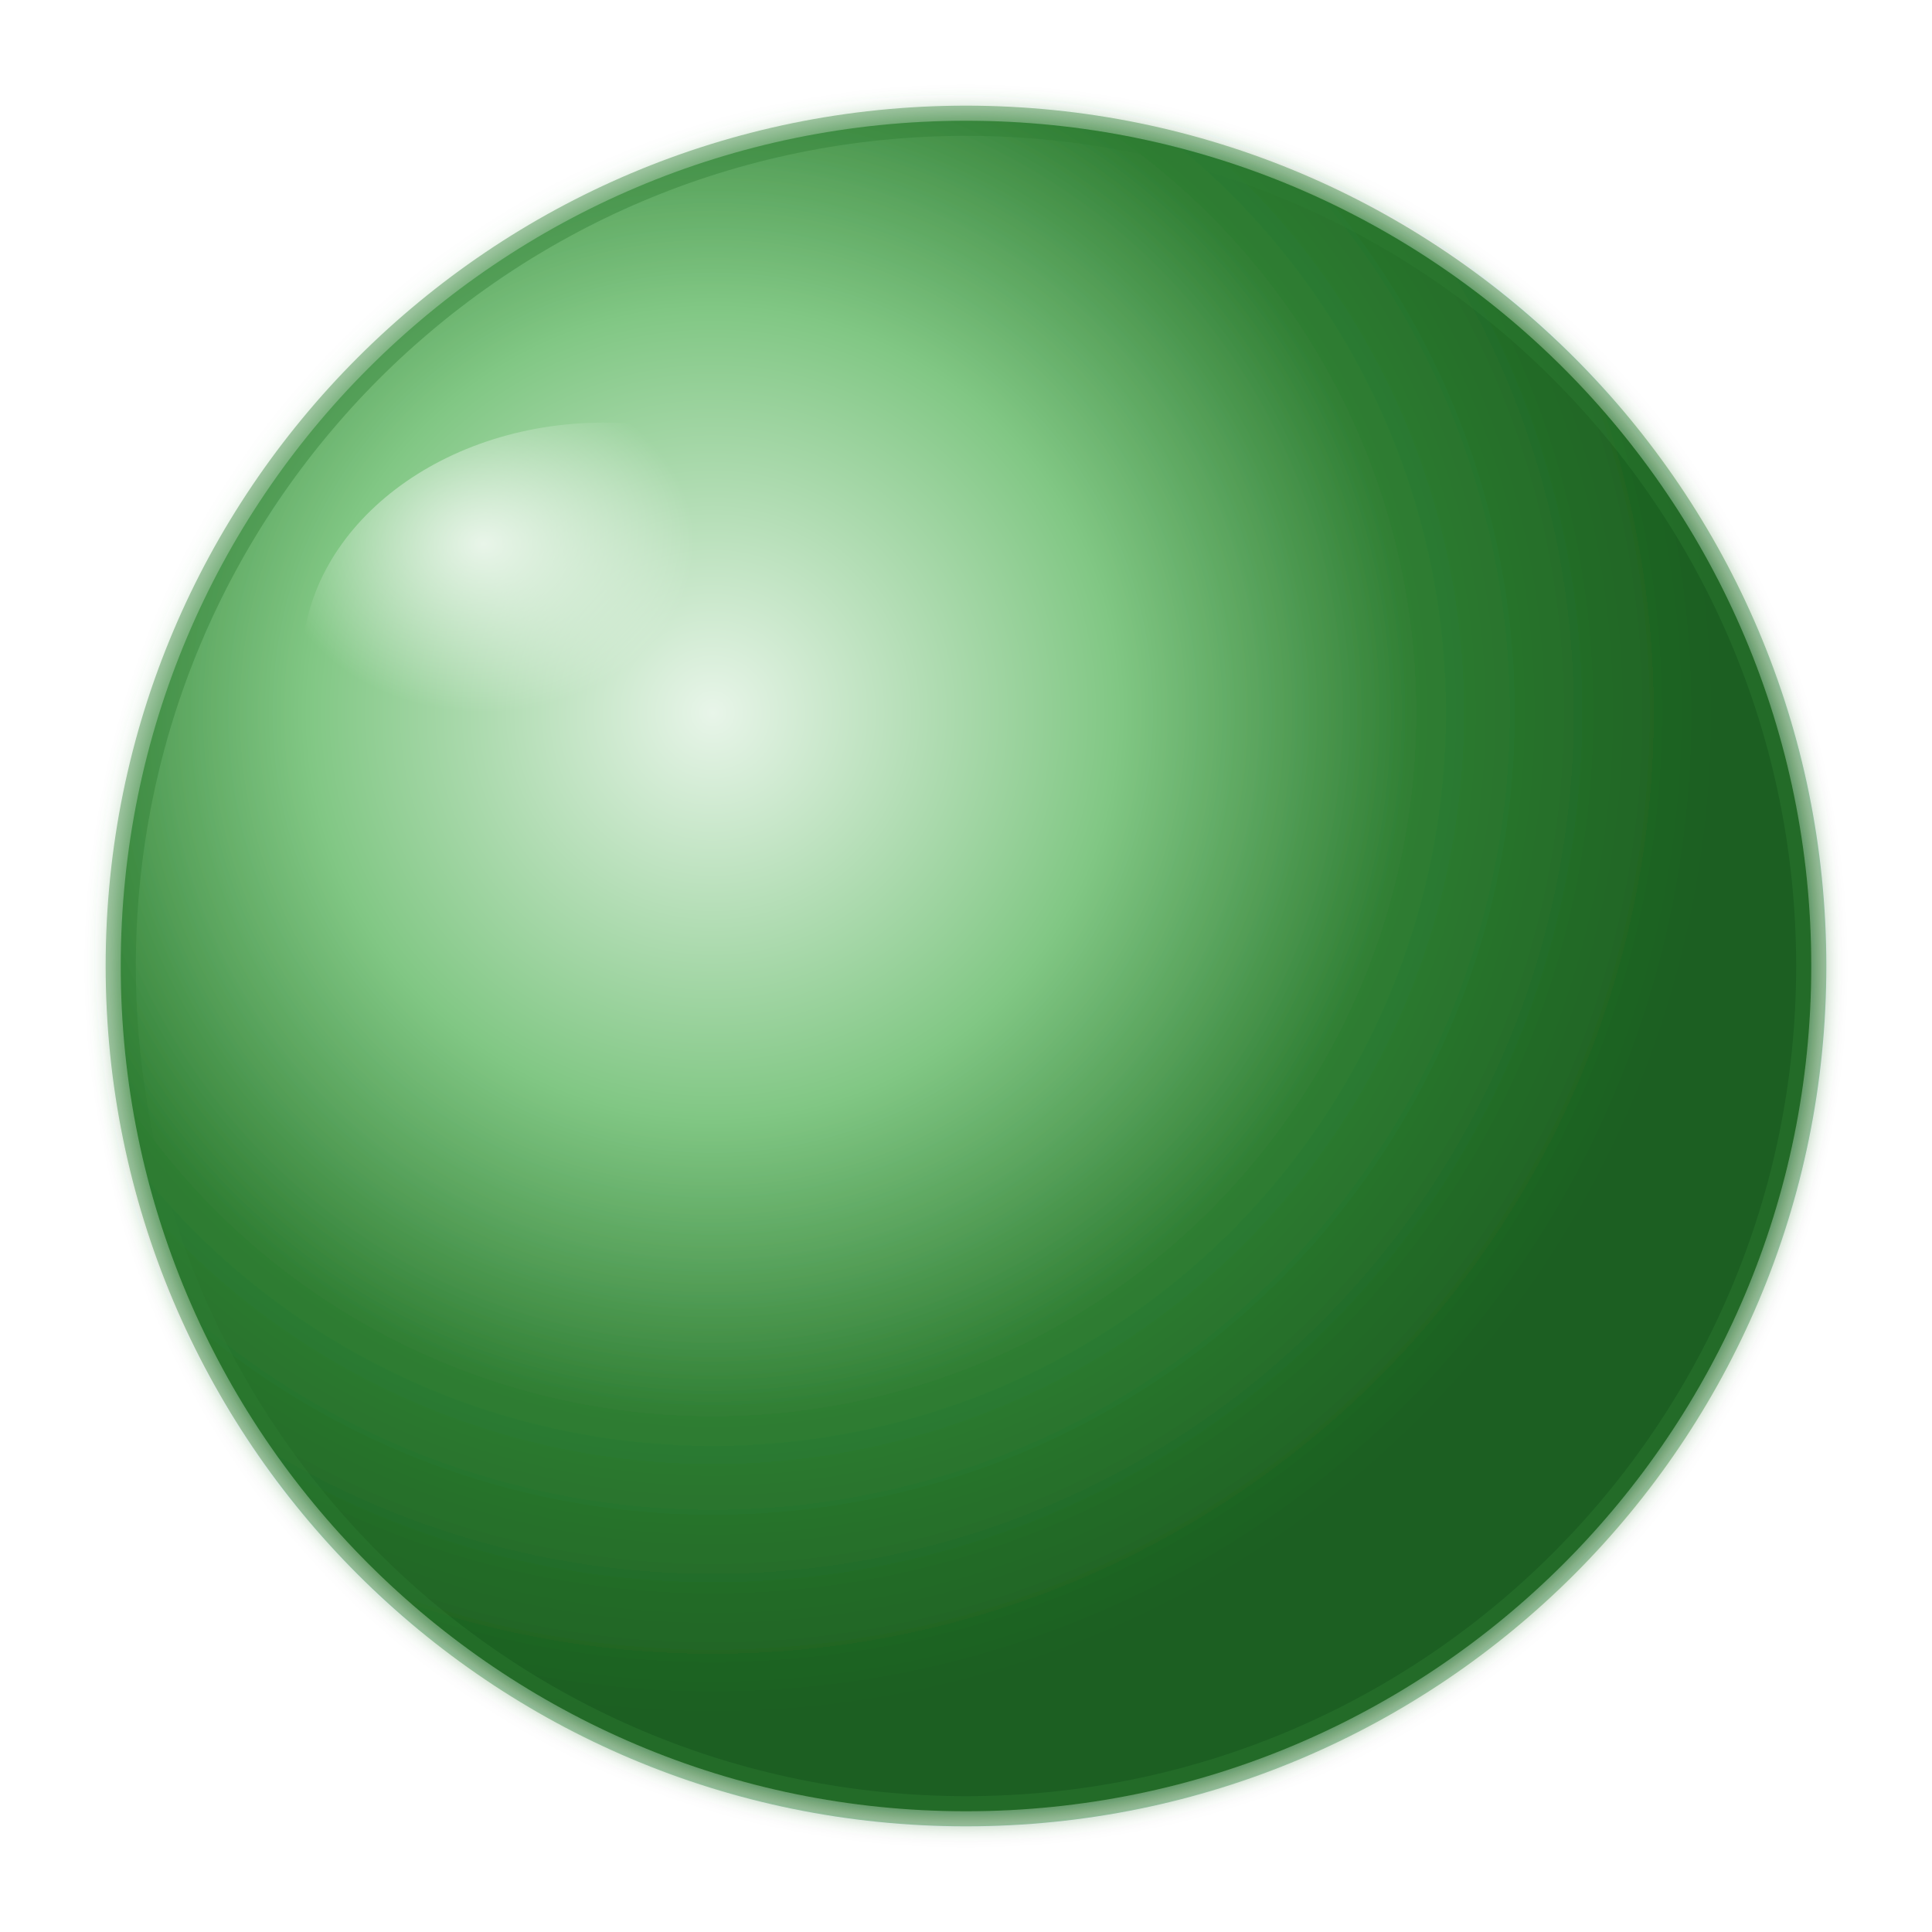
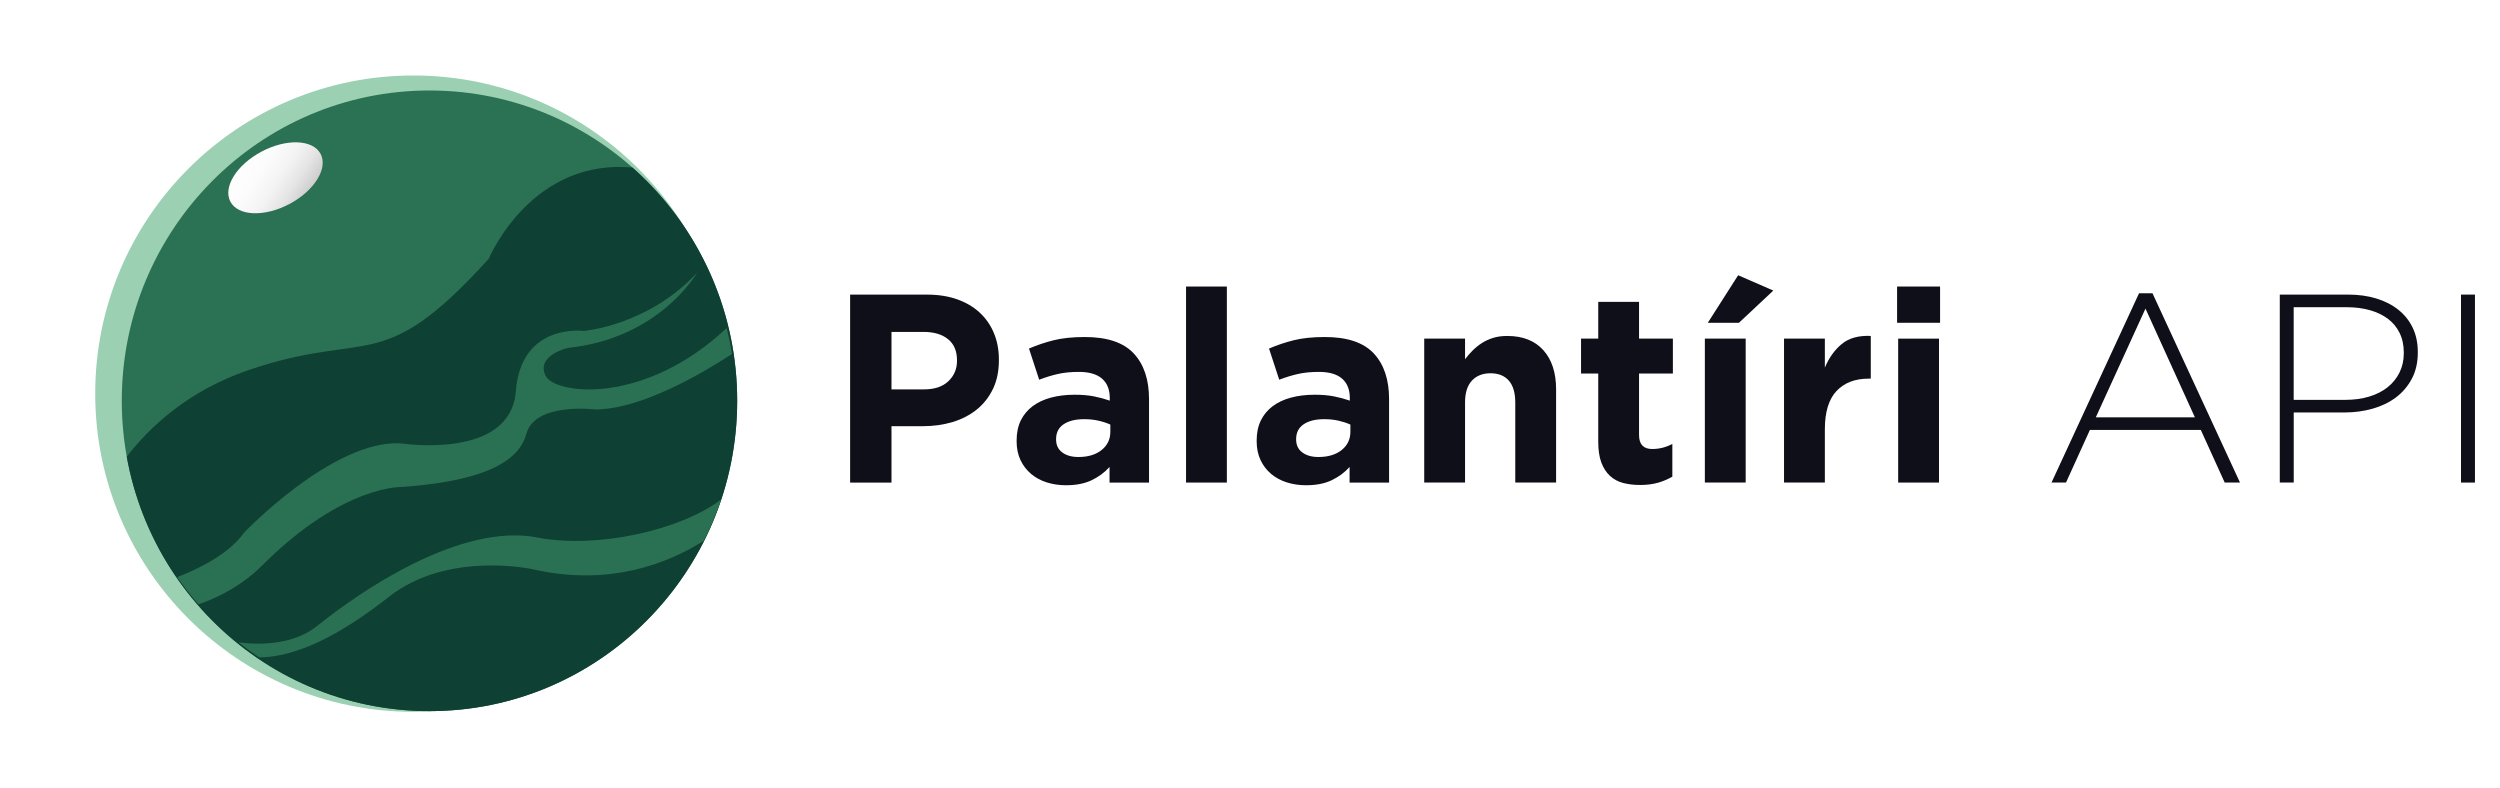
- <svg xmlns="http://www.w3.org/2000/svg" viewBox="0 0 64 64">
+ <svg xmlns="http://www.w3.org/2000/svg" viewBox="0 0 1025 322.79">
  <defs>
-     <radialGradient id="glow" cx="35%" cy="35%" r="60%">
-       <stop offset="0%" style="stop-color:#e8f5e9;stop-opacity:1" />
-       <stop offset="40%" style="stop-color:#81c784;stop-opacity:1" />
-       <stop offset="70%" style="stop-color:#2e7d32;stop-opacity:1" />
-       <stop offset="100%" style="stop-color:#1b5e20;stop-opacity:1" />
-     </radialGradient>
-     <radialGradient id="highlight" cx="30%" cy="25%" r="35%">
-       <stop offset="0%" style="stop-color:#fff;stop-opacity:0.9" />
-       <stop offset="100%" style="stop-color:#fff;stop-opacity:0" />
-     </radialGradient>
-     <filter id="soft">
-       <feGaussianBlur in="SourceGraphic" stdDeviation="0.5" result="blur" />
-       <feMerge>
-         <feMergeNode in="blur" />
-         <feMergeNode in="SourceGraphic" />
-       </feMerge>
-     </filter>
+     <style>.st0{fill:#2a7153}.st2{fill:none}.st5{fill:#2b7154}.st6{fill:url(#g24)}.st7{fill:#0e4033}.st8{fill:#9bd0b2}.st11{clip-path:url(#cp)}</style>
+     <clipPath id="cp">
+       <ellipse class="st2" cx="176.09" cy="164.33" rx="126.16" ry="127.23" />
+     </clipPath>
+     <linearGradient id="g24" x1="97.16" y1="62.8" x2="168.49" y2="108.37" gradientTransform="translate(47.22 -44.38) rotate(27.89)" gradientUnits="userSpaceOnUse">
+       <stop offset="0" stop-color="#fff" />
+       <stop offset=".14" stop-color="#fcfcfc" />
+       <stop offset=".24" stop-color="#f3f3f3" />
+       <stop offset=".32" stop-color="#e4e4e4" />
+       <stop offset=".39" stop-color="#cfcfcf" />
+       <stop offset=".45" stop-color="#b4b4b4" />
+       <stop offset=".46" stop-color="#b3b3b3" />
+     </linearGradient>
  </defs>
-   <circle cx="32" cy="32" r="28" fill="url(#glow)" filter="url(#soft)" />
-   <ellipse cx="20" cy="22" rx="10" ry="8" fill="url(#highlight)" opacity="0.85" />
-   <circle cx="32" cy="32" r="28" fill="none" stroke="rgba(46,125,50,0.4)" stroke-width="1" />
+   <g>
+     <circle class="st8" cx="169.49" cy="161.4" r="130.45" />
+     <ellipse class="st5" cx="176.09" cy="164.33" rx="126.16" ry="127.23" />
+     <g class="st11">
+       <path class="st7" d="M38.41,211.1s13.92-42.4,63.5-59.36c49.58-16.96,54.15,3.26,98.5-45.66,0,0,17.61-42.4,60.67-37.18,43.06,5.22,90.02,70.88,90.02,70.88l-7.83,148.96-159.83,34.57-152-8.48,6.96-103.72Z" />
+     </g>
+     <ellipse class="st6" cx="112.96" cy="72.89" rx="20.93" ry="12.17" transform="translate(-20.98 61.31) rotate(-27.89)" />
+     <path class="st0" d="M165.36,199.61c29.14-2.17,46.97-8.7,50.45-21.74,3.48-13.05,28.27-10,28.27-10,18.66,0,43.75-14.71,56.05-22.74-.6-3.59-1.32-7.13-2.21-10.61-34.05,31.91-70.59,27.23-74.28,19.44-3.91-8.26,9.13-11.31,9.13-11.31,37.84-3.91,53.06-30.88,53.06-30.88-20.01,21.74-46.53,23.92-46.53,23.92,0,0-25.66-3.48-27.83,24.79-2.17,28.27-46.97,21.31-46.97,21.31-27.83-1.74-64.37,36.53-64.37,36.53-5.54,7.78-15.83,13.75-27.48,18.31,2.71,3.88,5.63,7.61,8.75,11.16,9.47-3.33,18.54-8.4,26.12-15.98,33.49-33.49,57.84-32.18,57.84-32.18Z" />
+     <path class="st0" d="M218.53,233.42c31.44,7.16,55.51-2.51,70.02-11.7,2.77-5.43,5.15-11.09,7.12-16.95-16.23,12.41-50.58,20.42-75.4,15.6-31.31-6.09-72.19,21.75-90.02,36.1-9.47,7.62-22.38,8.13-32.4,6.93,2.71,2.15,5.49,4.2,8.37,6.12,17.51-.08,36.81-11.93,53.18-24.79,24.35-19.14,59.15-11.31,59.15-11.31Z" />
+   </g>
+   <g fill="#0f0f1a">
+     <path d="M407.13,159.43c-1.62,3.38-3.84,6.2-6.66,8.48-2.83,2.28-6.13,3.98-9.91,5.12-3.78,1.14-7.84,1.71-12.17,1.71h-12.88v23.12h-16.96v-77.07h31.49c4.62,0,8.75.64,12.39,1.93,3.63,1.29,6.72,3.1,9.25,5.45,2.53,2.35,4.48,5.16,5.83,8.42,1.36,3.27,2.04,6.88,2.04,10.84v.22c0,4.48-.81,8.41-2.42,11.78ZM392.37,147.75c0-3.82-1.23-6.72-3.69-8.7-2.46-1.98-5.82-2.97-10.07-2.97h-13.1v23.56h13.43c4.26,0,7.56-1.12,9.91-3.36,2.35-2.24,3.52-5.01,3.52-8.31v-.22Z" />
+     <path d="M454.91,197.85v-6.39c-2.06,2.28-4.51,4.09-7.38,5.45-2.86,1.36-6.35,2.04-10.46,2.04-2.79,0-5.41-.38-7.87-1.16-2.46-.77-4.61-1.93-6.44-3.47-1.84-1.54-3.29-3.43-4.35-5.67-1.06-2.24-1.6-4.83-1.6-7.76v-.22c0-3.23.59-6.02,1.76-8.37,1.17-2.35,2.81-4.29,4.9-5.83,2.09-1.54,4.59-2.7,7.49-3.47,2.9-.77,6.11-1.16,9.63-1.16,3.01,0,5.63.22,7.87.66,2.24.44,4.42,1.03,6.55,1.76v-.99c0-3.52-1.06-6.2-3.19-8.04-2.13-1.83-5.28-2.75-9.47-2.75-3.23,0-6.07.28-8.53.83-2.46.55-5.05,1.34-7.76,2.37l-4.18-12.77c3.23-1.39,6.61-2.53,10.13-3.41,3.52-.88,7.78-1.32,12.77-1.32,9.17,0,15.85,2.24,20.04,6.72,4.18,4.48,6.28,10.72,6.28,18.72v34.24h-16.18ZM455.24,174.07c-1.47-.66-3.1-1.19-4.9-1.6-1.8-.4-3.73-.61-5.78-.61-3.6,0-6.42.7-8.48,2.09-2.06,1.39-3.08,3.41-3.08,6.05v.22c0,2.28.84,4.04,2.53,5.28,1.69,1.25,3.89,1.87,6.61,1.87,3.96,0,7.14-.95,9.52-2.86,2.38-1.91,3.58-4.4,3.58-7.49v-2.97Z" />
+     <path d="M486.28,197.85v-80.37h16.73v80.37h-16.73Z" />
+     <path d="M553.33,197.85v-6.39c-2.05,2.28-4.51,4.09-7.38,5.45-2.86,1.36-6.35,2.04-10.46,2.04-2.79,0-5.41-.38-7.87-1.16-2.46-.77-4.61-1.93-6.44-3.47-1.84-1.54-3.29-3.43-4.35-5.67-1.06-2.24-1.6-4.83-1.6-7.76v-.22c0-3.23.59-6.02,1.76-8.37,1.17-2.35,2.81-4.29,4.9-5.83,2.09-1.54,4.59-2.7,7.49-3.47,2.9-.77,6.11-1.16,9.63-1.16,3.01,0,5.63.22,7.87.66,2.24.44,4.42,1.03,6.55,1.76v-.99c0-3.52-1.06-6.2-3.19-8.04-2.13-1.83-5.28-2.75-9.47-2.75-3.23,0-6.07.28-8.53.83-2.46.55-5.05,1.34-7.76,2.37l-4.18-12.77c3.23-1.39,6.61-2.53,10.13-3.41,3.52-.88,7.78-1.32,12.77-1.32,9.17,0,15.85,2.24,20.04,6.72,4.18,4.48,6.28,10.72,6.28,18.72v34.24h-16.19ZM553.66,174.07c-1.47-.66-3.1-1.19-4.9-1.6-1.8-.4-3.73-.61-5.78-.61-3.6,0-6.42.7-8.48,2.09-2.06,1.39-3.08,3.41-3.08,6.05v.22c0,2.28.84,4.04,2.53,5.28,1.69,1.25,3.89,1.87,6.61,1.87,3.96,0,7.14-.95,9.52-2.86,2.38-1.91,3.58-4.4,3.58-7.49v-2.97Z" />
+     <path d="M621.26,197.85v-32.84c0-3.95-.88-6.94-2.64-8.95s-4.26-3.02-7.49-3.02-5.78,1.01-7.65,3.02c-1.87,2.01-2.81,5-2.81,8.95v32.84h-16.74v-59.01h16.74v8.44c.95-1.26,2-2.46,3.14-3.6,1.14-1.15,2.4-2.16,3.8-3.05,1.39-.89,2.93-1.59,4.62-2.11,1.69-.52,3.6-.78,5.73-.78,6.39,0,11.32,1.95,14.81,5.83,3.49,3.89,5.23,9.25,5.23,16.07v38.2h-16.73Z" />
+     <path d="M679.83,197.9c-2.13.62-4.59.94-7.38.94-2.57,0-4.9-.28-6.99-.83s-3.89-1.52-5.39-2.92c-1.5-1.39-2.68-3.21-3.52-5.45-.84-2.24-1.27-5.08-1.27-8.53v-27.96h-7.05v-14.31h7.05v-15.08h16.73v15.08h13.87v14.31h-13.87v25.21c0,3.82,1.8,5.73,5.39,5.73,2.94,0,5.69-.7,8.26-2.09v13.43c-1.76,1.03-3.71,1.85-5.83,2.48Z" />
+     <path d="M698.99,197.85v-59.01h16.74v59.01h-16.74ZM700.2,132.34l12.44-19.49,14.42,6.28-14.09,13.21h-12.77Z" />
+     <path d="M766.14,155.24c-5.58,0-9.96,1.69-13.16,5.06-3.19,3.38-4.79,8.63-4.79,15.74v21.8h-16.74v-59.01h16.74v11.89c1.69-4.04,4-7.27,6.94-9.69,2.93-2.42,6.9-3.52,11.89-3.3v17.51h-.88Z" />
+     <path d="M777.81,132.34v-14.86h17.62v14.86h-17.62ZM778.25,197.85v-59.01h16.74v59.01h-16.74Z" />
+     <path d="M912.13,197.85l-9.8-21.58h-45.47l-9.8,21.58h-5.94l35.89-77.62h5.5l35.89,77.62h-6.28ZM879.65,126.51l-20.37,44.59h40.62l-20.26-44.59Z" />
+     <path d="M988.87,155.24c-1.62,3.08-3.8,5.65-6.55,7.71-2.75,2.06-5.95,3.6-9.58,4.62-3.63,1.03-7.47,1.54-11.5,1.54h-20.81v28.74h-5.72v-77.07h27.96c4.26,0,8.13.53,11.62,1.6,3.49,1.06,6.5,2.61,9.03,4.62,2.53,2.02,4.5,4.48,5.89,7.38,1.39,2.9,2.09,6.22,2.09,9.96v.22c0,4.04-.81,7.6-2.42,10.68ZM985.56,144.67c0-3.1-.57-5.81-1.71-8.14-1.14-2.33-2.74-4.26-4.79-5.81-2.06-1.55-4.51-2.73-7.38-3.54s-6.02-1.22-9.47-1.22h-21.8v37.98h21.14c3.6,0,6.86-.44,9.8-1.33,2.93-.89,5.45-2.16,7.54-3.82s3.72-3.67,4.9-6.04c1.17-2.36,1.76-4.98,1.76-7.86v-.22Z" />
+     <path d="M1009.01,197.85v-77.07h5.72v77.07h-5.72Z" />
+   </g>
</svg>
